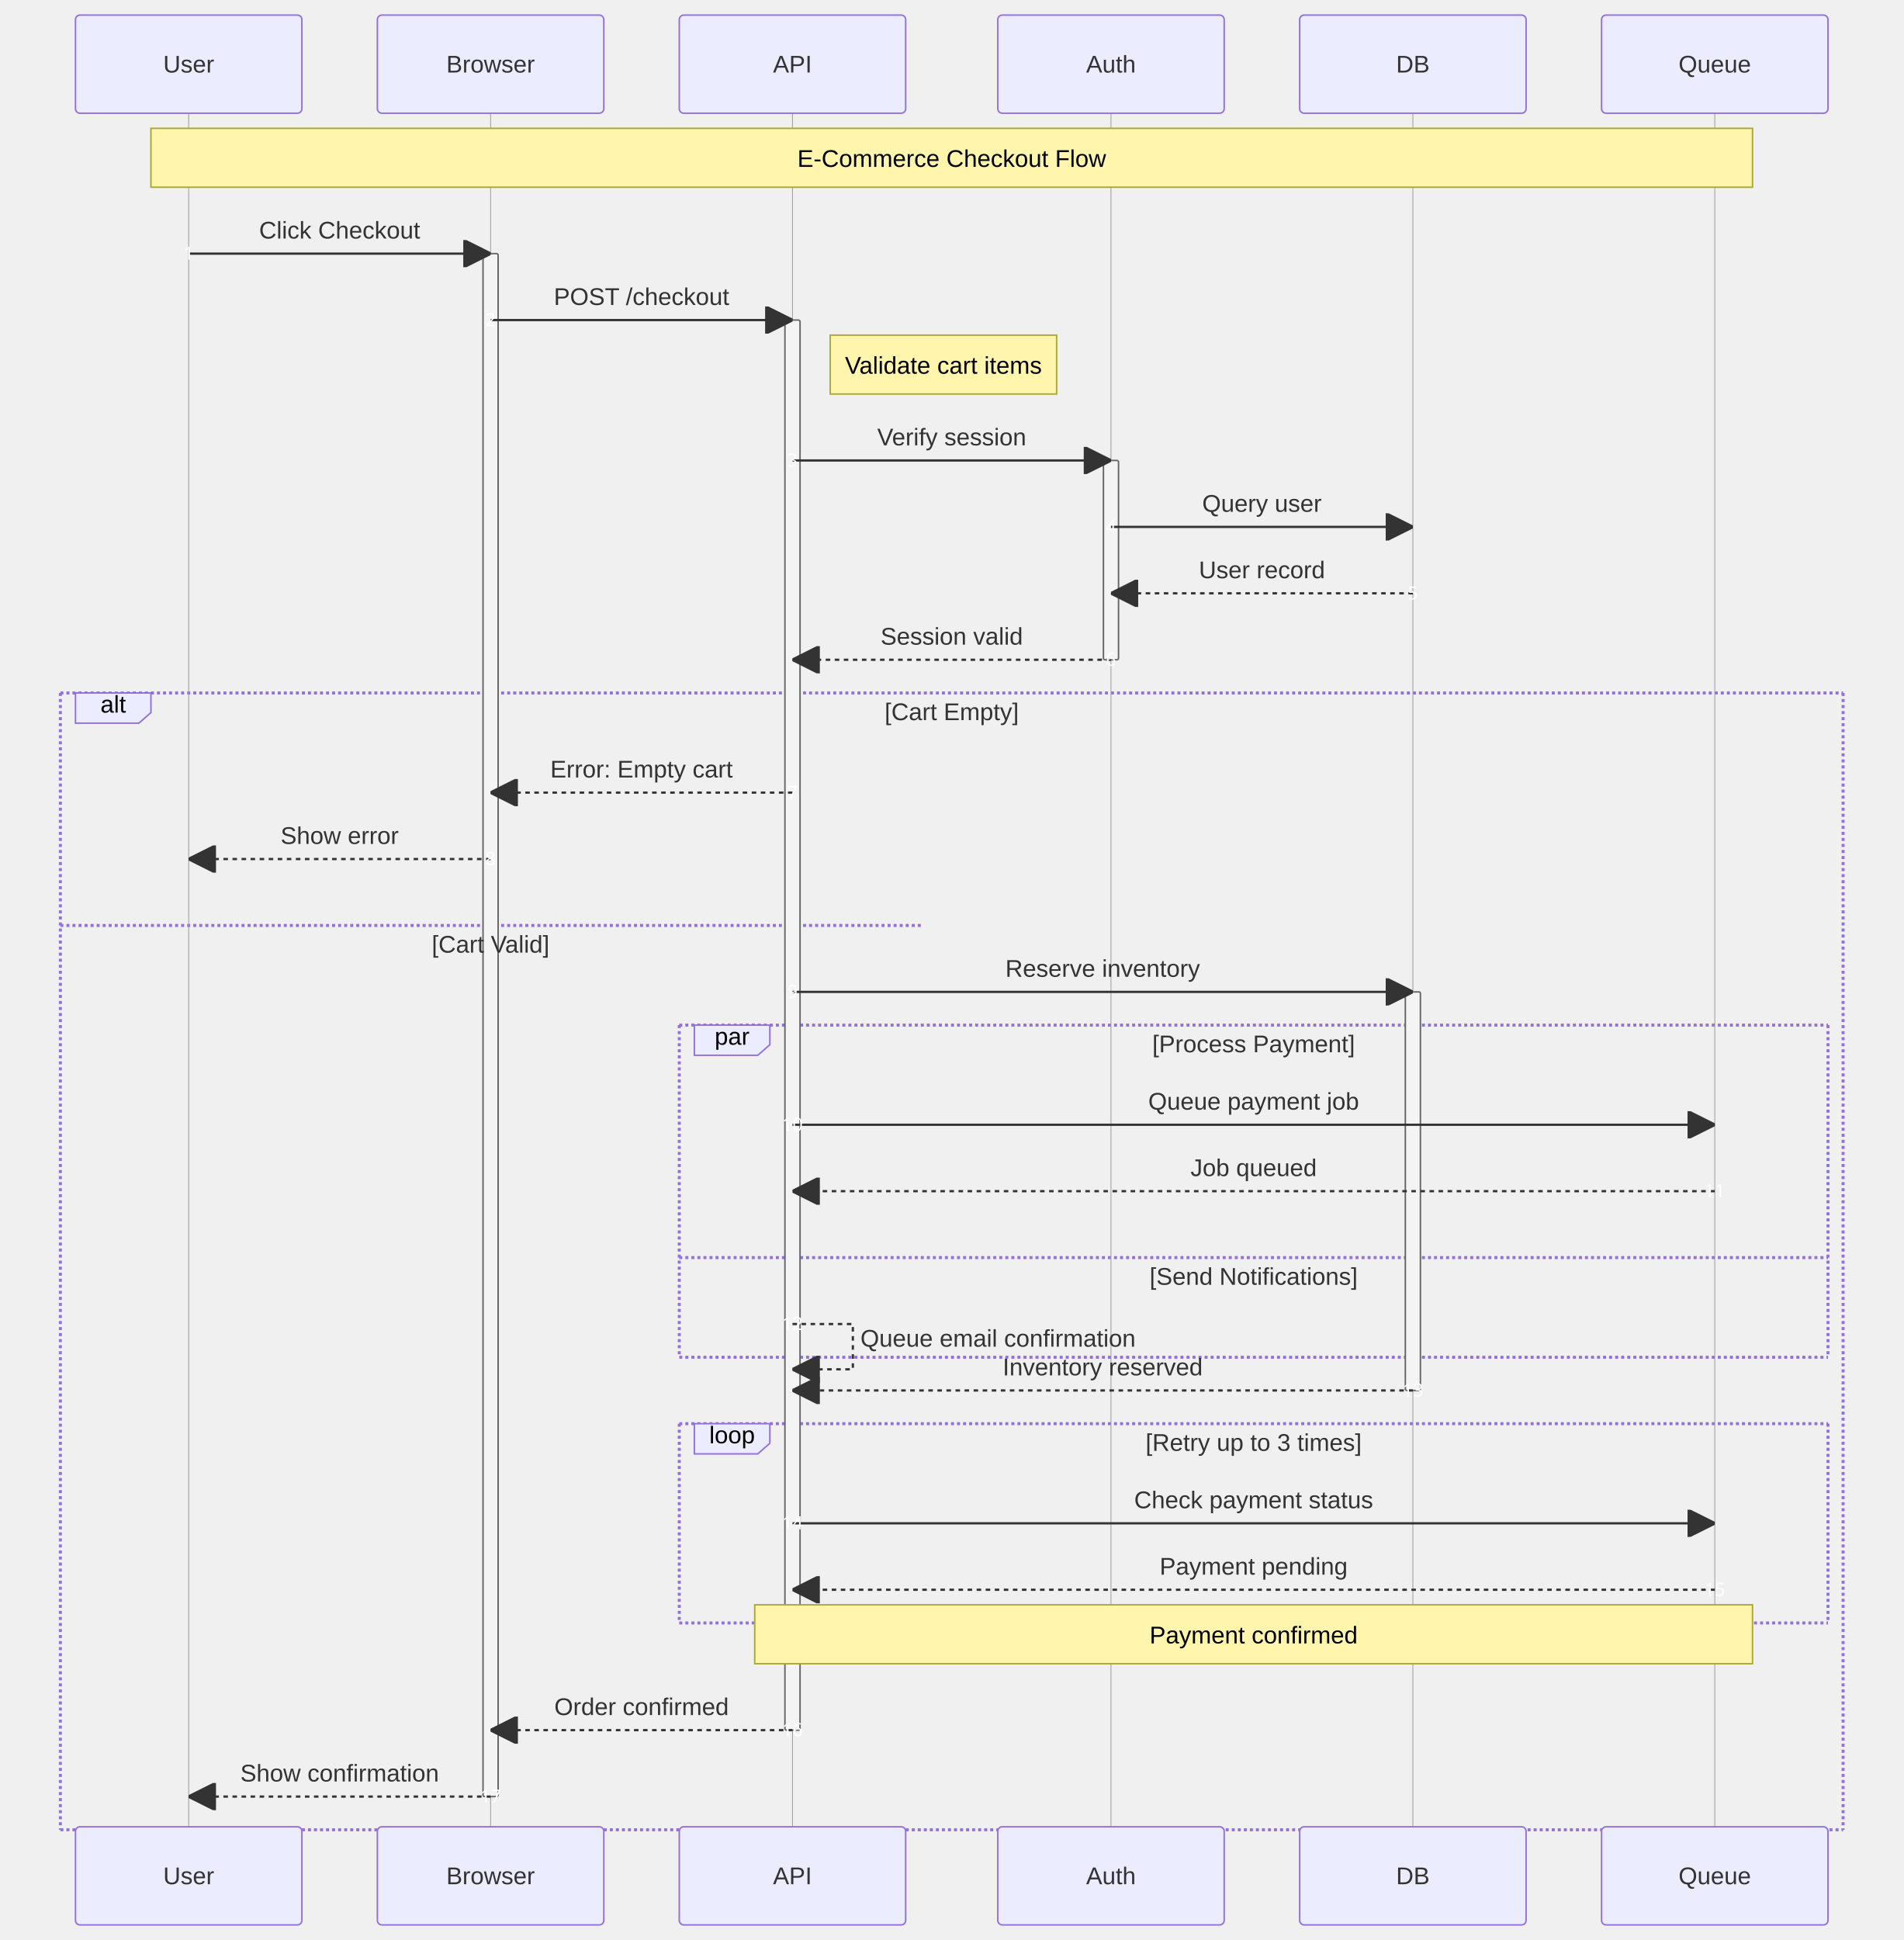
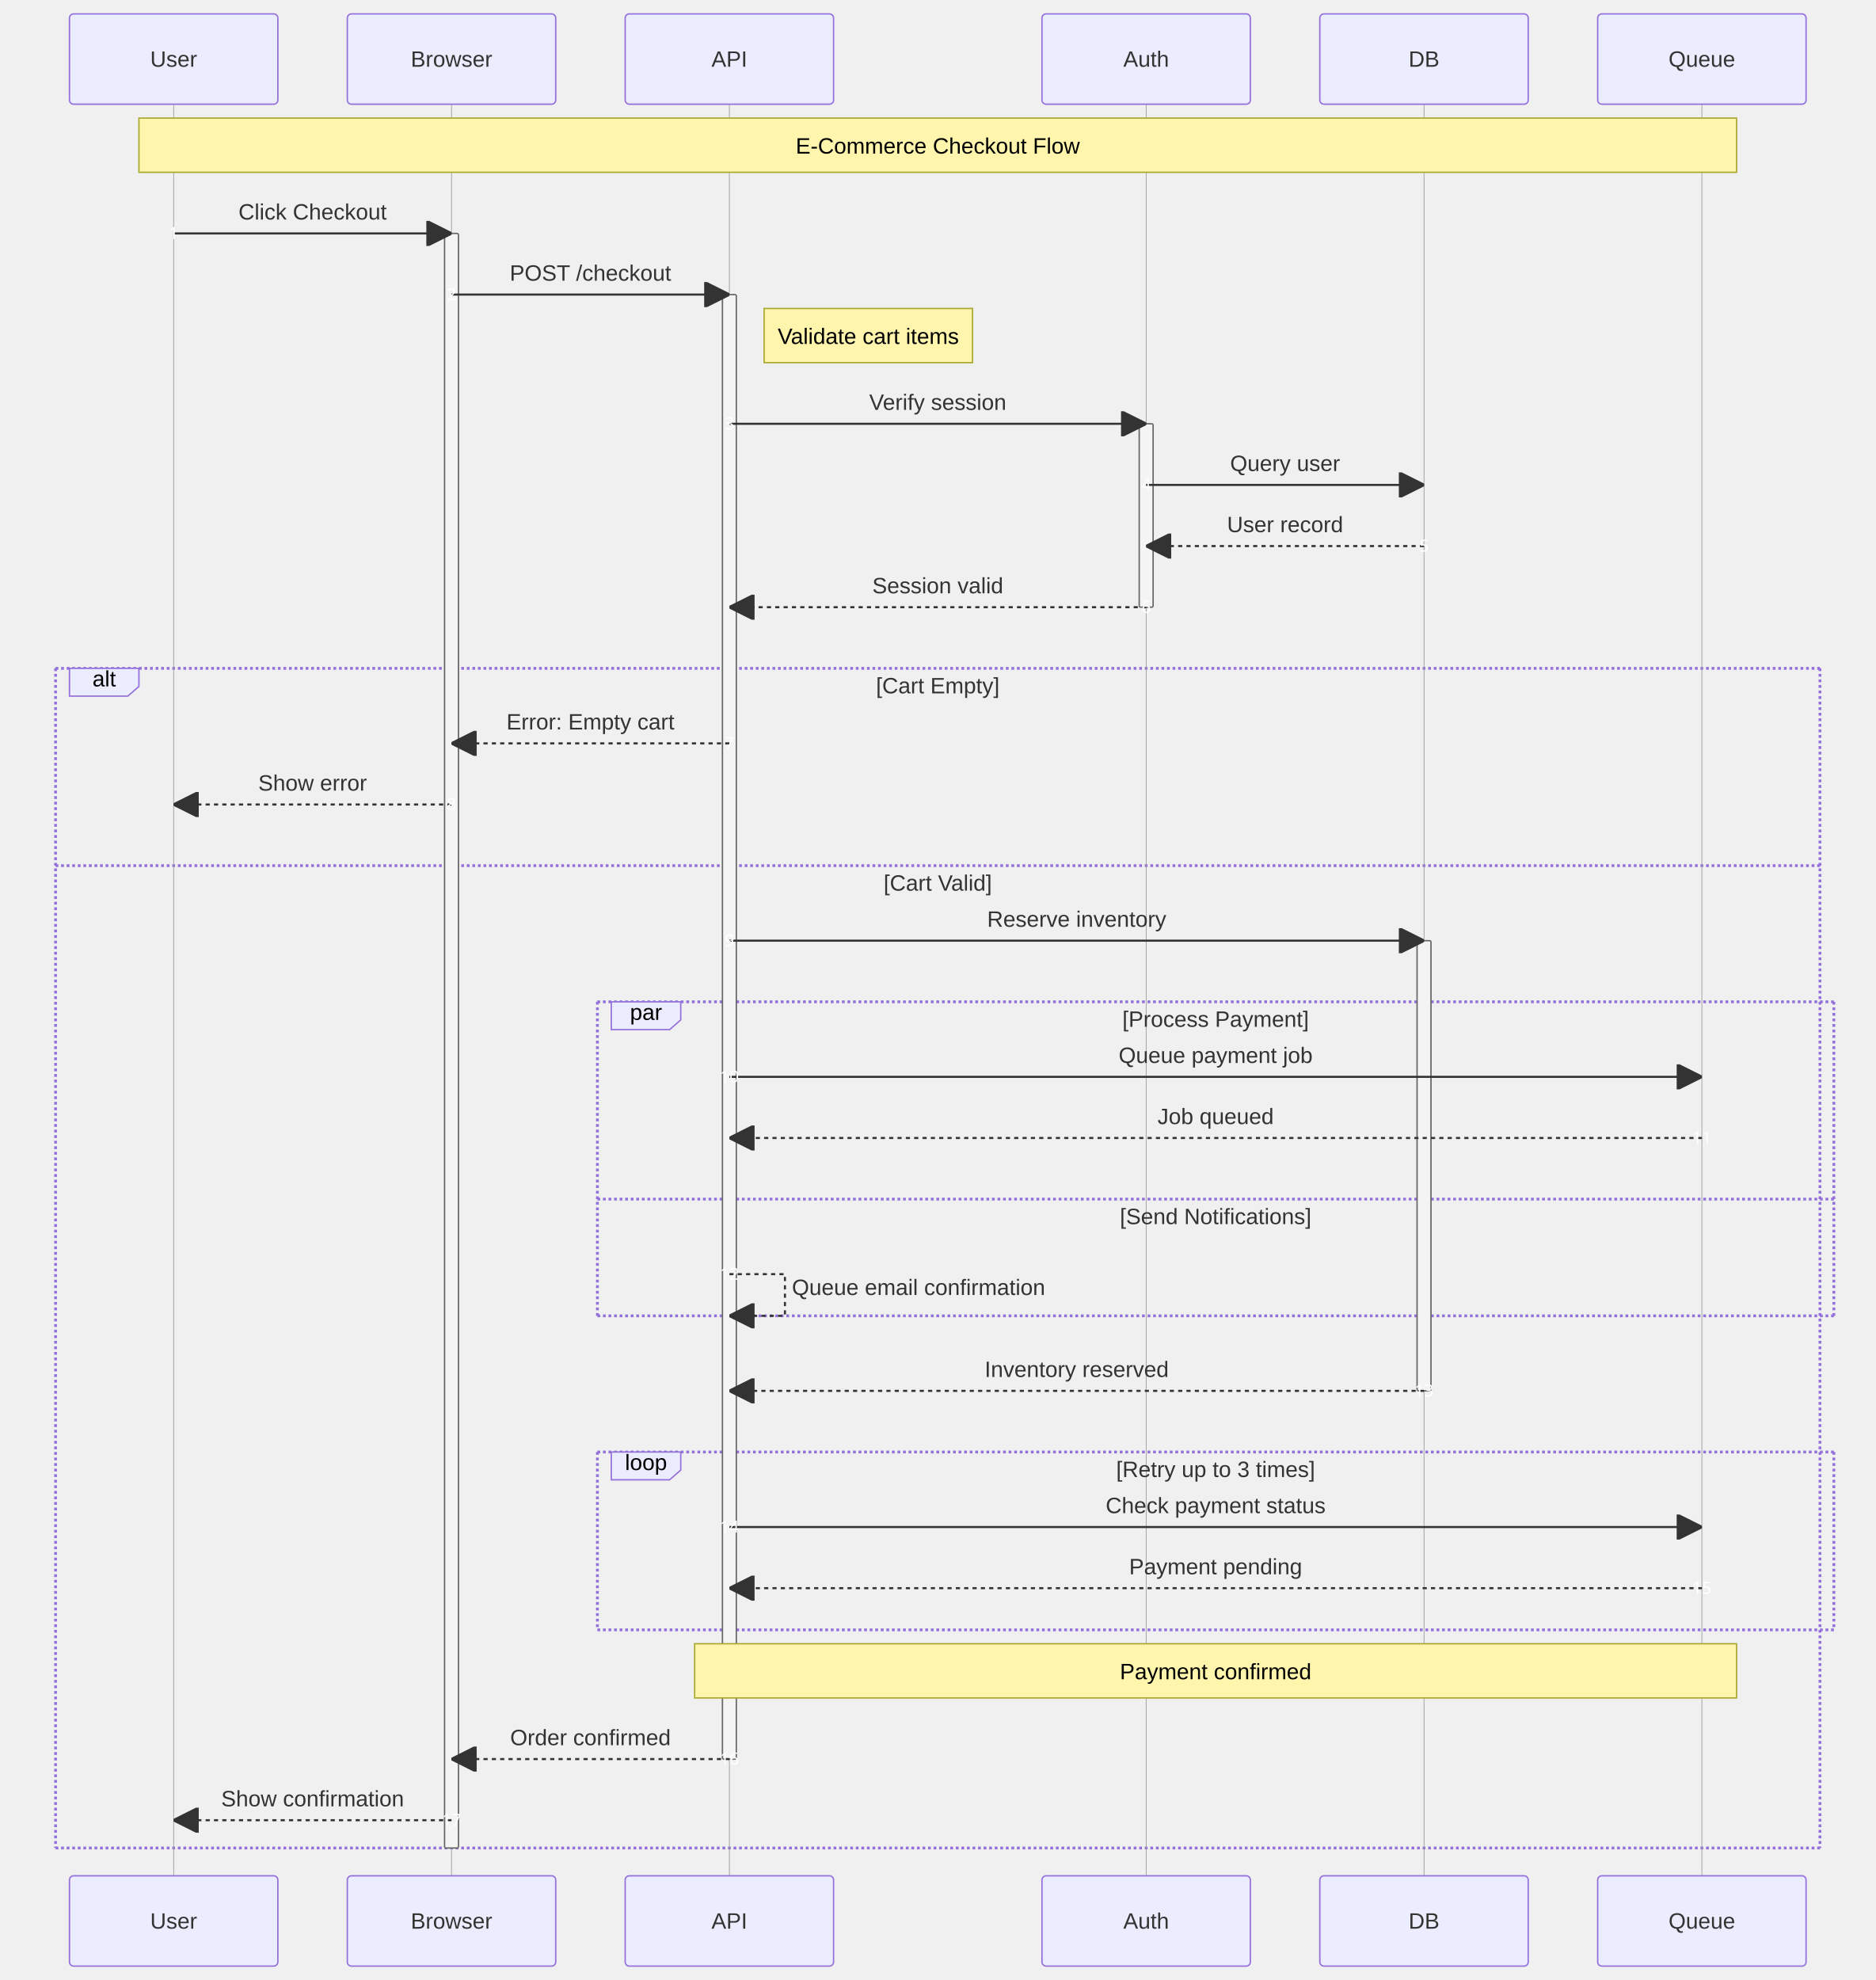
- <svg xmlns="http://www.w3.org/2000/svg" width="1261" height="1285" viewBox="-50 -10 1261 1285" class="mermaid">
+ <svg xmlns="http://www.w3.org/2000/svg" width="1350" height="1425" viewBox="-50 -10 1350 1425" class="mermaid">
  <style>

.mermaid {
  font-family: trebuchet ms, verdana, arial, sans-serif;
  font-size: 16px;
}

.node rect,
.node polygon,
.node circle,
.node ellipse,
.node path {
  fill: #ECECFF;
  stroke: #9370DB;
  stroke-width: 1px;
}

.node line {
  stroke: #9370DB;
  stroke-width: 1px;
}

.node .label {
  fill: #333333;
}

.node text {
  fill: #333333;
  font-family: trebuchet ms, verdana, arial, sans-serif;
  font-size: 16px;
}

.edge-path {
  fill: none;
  stroke: #333333;
  stroke-width: 1px;
}

.edge-label {
  fill: #333333;
  font-family: trebuchet ms, verdana, arial, sans-serif;
}

.edge-label-bg {
  fill: rgba(232, 232, 232, 0.8);
}

.subgraph {
  fill: #ffffde;
  stroke: #aaaa33;
  stroke-width: 1px;
}

.subgraph-title {
  fill: #333333;
  font-weight: bold;
}

.cluster rect {
  fill: #ffffde;
  stroke: #aaaa33;
  stroke-width: 1px;
  rx: 5px;
  ry: 5px;
}

.cluster-label {
  fill: #333333;
  font-family: trebuchet ms, verdana, arial, sans-serif;
  font-size: 16px;
  font-weight: bold;
}

marker path {
  fill: #333333;
  stroke: #333333;
}


.sequence-title {
  fill: #333333;
}

.actor {
  stroke: #9370DB;
  fill: #ECECFF;
}

.actor-box {
  stroke: #9370DB;
  fill: #ECECFF;
}

/* Actor text - no stroke (avoid outlined appearance) */
text.actor, text.actor &gt; tspan, text.actor-box, text.actor-label {
  fill: #333333;
  stroke: none;
}

.actor-line {
  stroke: #999999;
  stroke-width: 0.5px;
}

.messageLine0 {
  stroke-width: 1.5;
  stroke-dasharray: none;
  stroke: #333333;
}

.messageLine1 {
  stroke-width: 1.5;
  stroke-dasharray: 2, 2;
  stroke: #333333;
}

.message-line {
  stroke: #333333;
}

.messageText {
  fill: #333333;
  stroke: none;
}

.message-label {
  fill: #333333;
  stroke: none;
}

.note {
  stroke: #aaaa33;
  fill: #fff5ad;
}

.noteText, .noteText &gt; tspan {
  fill: black;
  stroke: none;
}

.note-text, .note-text &gt; tspan {
  fill: black;
  stroke: none;
}

.activation {
  fill: #f4f4f4;
  stroke: #666666;
}

.loopLine {
  stroke: #9370DB;
  fill: none;
  stroke-width: 2px;
  stroke-dasharray: 2, 2;
}

.loopText {
  fill: #333333;
}

.labelBox {
  stroke: #9370DB;
  fill: #ECECFF;
}

.sequence-marker-filled {
  fill: #333333;
  stroke: #333333;
}

.sequence-marker-open {
  fill: none;
  stroke: #333333;
}

.sequence-marker-cross {
  stroke: #333333;
}

.sequence-number {
  fill: #333333;
}

.sequenceNumber-circle {
  fill: #333333;
  stroke: #333333;
}

.sequenceNumber {
  fill: white;
}

  </style>
  <defs>
    <marker id="arrow-filled" viewBox="0 0 10 10" refX="10" refY="5" markerWidth="12" markerHeight="12" orient="auto">
      <path d="M 0 0 L 10 5 L 0 10 z" class="sequence-marker-filled" stroke-width="1" />
    </marker>
    <marker id="arrow-open" viewBox="0 0 10 10" refX="10" refY="5" markerWidth="12" markerHeight="12" orient="auto">
      <path d="M 0 0 L 10 5 L 0 10" class="sequence-marker-open" stroke-width="1" />
    </marker>
    <marker id="arrow-cross" viewBox="0 0 10 10" refX="5" refY="5" markerWidth="12" markerHeight="12" orient="auto">
      <line x1="0" y1="0" x2="10" y2="10" class="sequence-marker-cross" stroke-width="2" />
      <line x1="10" y1="0" x2="0" y2="10" class="sequence-marker-cross" stroke-width="2" />
    </marker>
    <marker id="sequencenumber" refX="15" refY="15" markerWidth="60" markerHeight="40" orient="auto">
      <circle cx="15" cy="15" r="6" class="sequence-number" />
    </marker>
  </defs>
  <g class="root">
    <g class="clusters">
-       <line x1="-10" y1="603" x2="560" y2="603" class="loopLine" stroke-dasharray="3,3" />
-       <line x1="400" y1="823" x2="1161" y2="823" class="loopLine" stroke-dasharray="3,3" />
      <g>
-         <line x1="400" y1="669" x2="1161" y2="669" class="loopLine" />
-         <line x1="1161" y1="669" x2="1161" y2="889" class="loopLine" />
-         <line x1="400" y1="889" x2="1161" y2="889" class="loopLine" />
-         <line x1="400" y1="669" x2="400" y2="889" class="loopLine" />
+         <line x1="380" y1="711" x2="1270" y2="711" class="loopLine" />
+         <line x1="1270" y1="711" x2="1270" y2="937" class="loopLine" />
+         <line x1="380" y1="937" x2="1270" y2="937" class="loopLine" />
+         <line x1="380" y1="711" x2="380" y2="937" class="loopLine" />
      </g>
-       <polygon points="410,669 460,669 460,682 452,689 410,689" class="labelBox" />
+       <polygon points="390,711 440,711 440,724 432,731 390,731" class="labelBox" />
+       <line x1="380" y1="853" x2="1270" y2="853" class="loopLine" stroke-dasharray="3,3" />
      <g>
-         <line x1="400" y1="933" x2="1161" y2="933" class="loopLine" />
-         <line x1="1161" y1="933" x2="1161" y2="1065" class="loopLine" />
-         <line x1="400" y1="1065" x2="1161" y2="1065" class="loopLine" />
-         <line x1="400" y1="933" x2="400" y2="1065" class="loopLine" />
+         <line x1="380" y1="1035" x2="1270" y2="1035" class="loopLine" />
+         <line x1="1270" y1="1035" x2="1270" y2="1163" class="loopLine" />
+         <line x1="380" y1="1163" x2="1270" y2="1163" class="loopLine" />
+         <line x1="380" y1="1035" x2="380" y2="1163" class="loopLine" />
      </g>
-       <polygon points="410,933 460,933 460,946 452,953 410,953" class="labelBox" />
+       <polygon points="390,1035 440,1035 440,1048 432,1055 390,1055" class="labelBox" />
      <g>
-         <line x1="-10" y1="449" x2="1171" y2="449" class="loopLine" />
-         <line x1="1171" y1="449" x2="1171" y2="1202" class="loopLine" />
-         <line x1="-10" y1="1202" x2="1171" y2="1202" class="loopLine" />
-         <line x1="-10" y1="449" x2="-10" y2="1202" class="loopLine" />
+         <line x1="-10" y1="471" x2="1260" y2="471" class="loopLine" />
+         <line x1="1260" y1="471" x2="1260" y2="1320" class="loopLine" />
+         <line x1="-10" y1="1320" x2="1260" y2="1320" class="loopLine" />
+         <line x1="-10" y1="471" x2="-10" y2="1320" class="loopLine" />
      </g>
-       <polygon points="0,449 50,449 50,462 42,469 0,469" class="labelBox" />
-       <line x1="75" y1="65" x2="75" y2="1200" class="actor-line" stroke-width="0.5px" />
-       <line x1="275" y1="65" x2="275" y2="1200" class="actor-line" stroke-width="0.5px" />
-       <line x1="475" y1="65" x2="475" y2="1200" class="actor-line" stroke-width="0.5px" />
-       <line x1="686" y1="65" x2="686" y2="1200" class="actor-line" stroke-width="0.5px" />
-       <line x1="886" y1="65" x2="886" y2="1200" class="actor-line" stroke-width="0.5px" />
-       <line x1="1086" y1="65" x2="1086" y2="1200" class="actor-line" stroke-width="0.5px" />
-       <rect x="681" y="295" width="10" height="132" rx="1" ry="1" class="activation" />
-       <rect x="881" y="647" width="10" height="264" rx="1" ry="1" class="activation" />
-       <rect x="470" y="202" width="10" height="934" rx="1" ry="1" class="activation" />
-       <rect x="270" y="158" width="10" height="1022" rx="1" ry="1" class="activation" />
+       <polygon points="0,471 50,471 50,484 42,491 0,491" class="labelBox" />
+       <line x1="-10" y1="613" x2="1260" y2="613" class="loopLine" stroke-dasharray="3,3" />
+       <line x1="75" y1="65" x2="75" y2="1340" class="actor-line" stroke-width="0.5px" />
+       <line x1="275" y1="65" x2="275" y2="1340" class="actor-line" stroke-width="0.5px" />
+       <line x1="475" y1="65" x2="475" y2="1340" class="actor-line" stroke-width="0.5px" />
+       <line x1="775" y1="65" x2="775" y2="1340" class="actor-line" stroke-width="0.5px" />
+       <line x1="975" y1="65" x2="975" y2="1340" class="actor-line" stroke-width="0.5px" />
+       <line x1="1175" y1="65" x2="1175" y2="1340" class="actor-line" stroke-width="0.5px" />
+       <rect x="770" y="295" width="10" height="132" rx="1" ry="1" class="activation" />
+       <rect x="970" y="667" width="10" height="324" rx="1" ry="1" class="activation" />
+       <rect x="470" y="202" width="10" height="1054" rx="1" ry="1" class="activation" />
+       <rect x="270" y="158" width="10" height="1162" rx="1" ry="1" class="activation" />
    </g>
    <g class="edgePaths">
-       <line x1="75" y1="158" x2="275" y2="158" class="messageLine0" marker-end="url(#arrow-filled)" style="fill: none;" stroke-width="2" stroke="none" />
-       <line x1="75" y1="158" x2="75" y2="158" marker-start="url(#sequencenumber)" stroke-width="0" />
-       <line x1="275" y1="202" x2="475" y2="202" class="messageLine0" marker-end="url(#arrow-filled)" stroke-width="2" stroke="none" style="fill: none;" />
-       <line x1="275" y1="202" x2="275" y2="202" marker-start="url(#sequencenumber)" stroke-width="0" />
-       <line x1="475" y1="295" x2="686" y2="295" class="messageLine0" stroke-width="2" stroke="none" style="fill: none;" marker-end="url(#arrow-filled)" />
-       <line x1="475" y1="295" x2="475" y2="295" stroke-width="0" marker-start="url(#sequencenumber)" />
-       <line x1="686" y1="339" x2="886" y2="339" class="messageLine0" style="fill: none;" marker-end="url(#arrow-filled)" stroke-width="2" stroke="none" />
-       <line x1="686" y1="339" x2="686" y2="339" stroke-width="0" marker-start="url(#sequencenumber)" />
-       <line x1="886" y1="383" x2="686" y2="383" class="messageLine1" stroke="none" style="stroke-dasharray: 3, 3; fill: none;" marker-end="url(#arrow-filled)" stroke-width="2" />
-       <line x1="886" y1="383" x2="886" y2="383" stroke-width="0" marker-start="url(#sequencenumber)" />
-       <line x1="686" y1="427" x2="475" y2="427" class="messageLine1" stroke-width="2" style="stroke-dasharray: 3, 3; fill: none;" marker-end="url(#arrow-filled)" stroke="none" />
-       <line x1="686" y1="427" x2="686" y2="427" marker-start="url(#sequencenumber)" stroke-width="0" />
-       <line x1="475" y1="515" x2="275" y2="515" class="messageLine1" marker-end="url(#arrow-filled)" stroke="none" style="stroke-dasharray: 3, 3; fill: none;" stroke-width="2" />
-       <line x1="475" y1="515" x2="475" y2="515" stroke-width="0" marker-start="url(#sequencenumber)" />
-       <line x1="275" y1="559" x2="75" y2="559" class="messageLine1" marker-end="url(#arrow-filled)" stroke="none" style="stroke-dasharray: 3, 3; fill: none;" stroke-width="2" />
-       <line x1="275" y1="559" x2="275" y2="559" stroke-width="0" marker-start="url(#sequencenumber)" />
-       <line x1="475" y1="647" x2="886" y2="647" class="messageLine0" marker-end="url(#arrow-filled)" stroke-width="2" stroke="none" style="fill: none;" />
-       <line x1="475" y1="647" x2="475" y2="647" stroke-width="0" marker-start="url(#sequencenumber)" />
-       <line x1="475" y1="735" x2="1086" y2="735" class="messageLine0" marker-end="url(#arrow-filled)" stroke="none" stroke-width="2" style="fill: none;" />
-       <line x1="475" y1="735" x2="475" y2="735" stroke-width="0" marker-start="url(#sequencenumber)" />
-       <line x1="1086" y1="779" x2="475" y2="779" class="messageLine1" marker-end="url(#arrow-filled)" stroke-width="2" stroke="none" style="stroke-dasharray: 3, 3; fill: none;" />
-       <line x1="1086" y1="779" x2="1086" y2="779" stroke-width="0" marker-start="url(#sequencenumber)" />
-       <path d="M 475 867 L 515 867 L 515 897 L 475 897" class="message-line" fill="none" marker-end="url(#arrow-filled)" stroke-dasharray="3,3" stroke-width="1.5" />
-       <line x1="475" y1="867" x2="475" y2="867" marker-start="url(#sequencenumber)" stroke-width="0" />
-       <line x1="886" y1="911" x2="475" y2="911" class="messageLine1" stroke-width="2" style="stroke-dasharray: 3, 3; fill: none;" marker-end="url(#arrow-filled)" stroke="none" />
-       <line x1="886" y1="911" x2="886" y2="911" marker-start="url(#sequencenumber)" stroke-width="0" />
-       <line x1="475" y1="999" x2="1086" y2="999" class="messageLine0" stroke="none" style="fill: none;" marker-end="url(#arrow-filled)" stroke-width="2" />
-       <line x1="475" y1="999" x2="475" y2="999" stroke-width="0" marker-start="url(#sequencenumber)" />
-       <line x1="1086" y1="1043" x2="475" y2="1043" class="messageLine1" stroke-width="2" marker-end="url(#arrow-filled)" style="stroke-dasharray: 3, 3; fill: none;" stroke="none" />
-       <line x1="1086" y1="1043" x2="1086" y2="1043" stroke-width="0" marker-start="url(#sequencenumber)" />
-       <line x1="475" y1="1136" x2="275" y2="1136" class="messageLine1" stroke="none" stroke-width="2" style="stroke-dasharray: 3, 3; fill: none;" marker-end="url(#arrow-filled)" />
-       <line x1="475" y1="1136" x2="475" y2="1136" stroke-width="0" marker-start="url(#sequencenumber)" />
-       <line x1="275" y1="1180" x2="75" y2="1180" class="messageLine1" stroke="none" marker-end="url(#arrow-filled)" stroke-width="2" style="stroke-dasharray: 3, 3; fill: none;" />
-       <line x1="275" y1="1180" x2="275" y2="1180" marker-start="url(#sequencenumber)" stroke-width="0" />
+       <line x1="75" y1="158" x2="275" y2="158" class="messageLine0" style="fill: none;" stroke="none" marker-end="url(#arrow-filled)" stroke-width="2" />
+       <line x1="75" y1="158" x2="75" y2="158" stroke-width="0" marker-start="url(#sequencenumber)" />
+       <line x1="275" y1="202" x2="475" y2="202" class="messageLine0" stroke-width="2" style="fill: none;" stroke="none" marker-end="url(#arrow-filled)" />
+       <line x1="275" y1="202" x2="275" y2="202" stroke-width="0" marker-start="url(#sequencenumber)" />
+       <line x1="475" y1="295" x2="775" y2="295" class="messageLine0" stroke-width="2" stroke="none" style="fill: none;" marker-end="url(#arrow-filled)" />
+       <line x1="475" y1="295" x2="475" y2="295" marker-start="url(#sequencenumber)" stroke-width="0" />
+       <line x1="775" y1="339" x2="975" y2="339" class="messageLine0" style="fill: none;" stroke-width="2" marker-end="url(#arrow-filled)" stroke="none" />
+       <line x1="775" y1="339" x2="775" y2="339" stroke-width="0" marker-start="url(#sequencenumber)" />
+       <line x1="975" y1="383" x2="775" y2="383" class="messageLine1" stroke="none" marker-end="url(#arrow-filled)" style="stroke-dasharray: 3, 3; fill: none;" stroke-width="2" />
+       <line x1="975" y1="383" x2="975" y2="383" marker-start="url(#sequencenumber)" stroke-width="0" />
+       <line x1="775" y1="427" x2="475" y2="427" class="messageLine1" stroke-width="2" stroke="none" marker-end="url(#arrow-filled)" style="stroke-dasharray: 3, 3; fill: none;" />
+       <line x1="775" y1="427" x2="775" y2="427" stroke-width="0" marker-start="url(#sequencenumber)" />
+       <line x1="475" y1="525" x2="275" y2="525" class="messageLine1" marker-end="url(#arrow-filled)" stroke-width="2" stroke="none" style="stroke-dasharray: 3, 3; fill: none;" />
+       <line x1="475" y1="525" x2="475" y2="525" marker-start="url(#sequencenumber)" stroke-width="0" />
+       <line x1="275" y1="569" x2="75" y2="569" class="messageLine1" stroke-width="2" marker-end="url(#arrow-filled)" stroke="none" style="stroke-dasharray: 3, 3; fill: none;" />
+       <line x1="275" y1="569" x2="275" y2="569" stroke-width="0" marker-start="url(#sequencenumber)" />
+       <line x1="475" y1="667" x2="975" y2="667" class="messageLine0" marker-end="url(#arrow-filled)" stroke="none" style="fill: none;" stroke-width="2" />
+       <line x1="475" y1="667" x2="475" y2="667" stroke-width="0" marker-start="url(#sequencenumber)" />
+       <line x1="475" y1="765" x2="1175" y2="765" class="messageLine0" stroke-width="2" style="fill: none;" marker-end="url(#arrow-filled)" stroke="none" />
+       <line x1="475" y1="765" x2="475" y2="765" stroke-width="0" marker-start="url(#sequencenumber)" />
+       <line x1="1175" y1="809" x2="475" y2="809" class="messageLine1" marker-end="url(#arrow-filled)" stroke-width="2" stroke="none" style="stroke-dasharray: 3, 3; fill: none;" />
+       <line x1="1175" y1="809" x2="1175" y2="809" marker-start="url(#sequencenumber)" stroke-width="0" />
+       <path d="M 475 907 L 515 907 L 515 937 L 475 937" class="message-line" stroke-dasharray="3,3" marker-end="url(#arrow-filled)" fill="none" stroke-width="1.5" />
+       <line x1="475" y1="907" x2="475" y2="907" stroke-width="0" marker-start="url(#sequencenumber)" />
+       <line x1="975" y1="991" x2="475" y2="991" class="messageLine1" style="stroke-dasharray: 3, 3; fill: none;" stroke-width="2" stroke="none" marker-end="url(#arrow-filled)" />
+       <line x1="975" y1="991" x2="975" y2="991" marker-start="url(#sequencenumber)" stroke-width="0" />
+       <line x1="475" y1="1089" x2="1175" y2="1089" class="messageLine0" style="fill: none;" stroke-width="2" marker-end="url(#arrow-filled)" stroke="none" />
+       <line x1="475" y1="1089" x2="475" y2="1089" stroke-width="0" marker-start="url(#sequencenumber)" />
+       <line x1="1175" y1="1133" x2="475" y2="1133" class="messageLine1" marker-end="url(#arrow-filled)" stroke-width="2" stroke="none" style="stroke-dasharray: 3, 3; fill: none;" />
+       <line x1="1175" y1="1133" x2="1175" y2="1133" marker-start="url(#sequencenumber)" stroke-width="0" />
+       <line x1="475" y1="1256" x2="275" y2="1256" class="messageLine1" stroke-width="2" style="stroke-dasharray: 3, 3; fill: none;" stroke="none" marker-end="url(#arrow-filled)" />
+       <line x1="475" y1="1256" x2="475" y2="1256" marker-start="url(#sequencenumber)" stroke-width="0" />
+       <line x1="275" y1="1300" x2="75" y2="1300" class="messageLine1" stroke-width="2" marker-end="url(#arrow-filled)" stroke="none" style="stroke-dasharray: 3, 3; fill: none;" />
+       <line x1="275" y1="1300" x2="275" y2="1300" stroke-width="0" marker-start="url(#sequencenumber)" />
    </g>
    <g class="edgeLabels">
+       <text x="415" y="724" class="labelText" font-size="16" text-anchor="middle">par</text>
+       <text x="825" y="729" class="loopText" font-size="16" text-anchor="middle">[Process Payment]</text>
+       <text x="825" y="871" class="loopText" text-anchor="middle" font-size="16">[Send Notifications]</text>
+       <text x="415" y="1048" class="labelText" text-anchor="middle" font-size="16">loop</text>
+       <text x="825" y="1053" class="loopText" font-size="16" text-anchor="middle">[Retry up to 3 times]</text>
+       <text x="25" y="484" class="labelText" font-size="16" text-anchor="middle">alt</text>
+       <text x="625" y="489" class="loopText" text-anchor="middle" font-size="16">[Cart Empty]</text>
+       <text x="625" y="631" class="loopText" text-anchor="middle" font-size="16">[Cart Valid]</text>
      <text x="75" y="162" class="sequenceNumber" text-anchor="middle" font-size="12" font-family="sans-serif">1</text>
      <text x="175" y="148" class="message-label" font-size="16" text-anchor="middle">Click Checkout</text>
-       <text x="275" y="206" class="sequenceNumber" text-anchor="middle" font-family="sans-serif" font-size="12">2</text>
+       <text x="275" y="206" class="sequenceNumber" font-size="12" text-anchor="middle" font-family="sans-serif">2</text>
      <text x="375" y="192" class="message-label" text-anchor="middle" font-size="16">POST /checkout</text>
-       <text x="475" y="299" class="sequenceNumber" font-size="12" font-family="sans-serif" text-anchor="middle">3</text>
-       <text x="580.5" y="285" class="message-label" text-anchor="middle" font-size="16">Verify session</text>
-       <text x="686" y="343" class="sequenceNumber" font-size="12" font-family="sans-serif" text-anchor="middle">4</text>
-       <text x="786" y="329" class="message-label" text-anchor="middle" font-size="16">Query user</text>
-       <text x="886" y="387" class="sequenceNumber" text-anchor="middle" font-size="12" font-family="sans-serif">5</text>
-       <text x="786" y="373" class="message-label" text-anchor="middle" font-size="16">User record</text>
-       <text x="686" y="431" class="sequenceNumber" font-size="12" font-family="sans-serif" text-anchor="middle">6</text>
-       <text x="580.5" y="417" class="message-label" text-anchor="middle" font-size="16">Session valid</text>
-       <text x="475" y="519" class="sequenceNumber" font-family="sans-serif" text-anchor="middle" font-size="12">7</text>
-       <text x="375" y="505" class="message-label" text-anchor="middle" font-size="16">Error: Empty cart</text>
-       <text x="275" y="563" class="sequenceNumber" font-family="sans-serif" font-size="12" text-anchor="middle">8</text>
-       <text x="175" y="549" class="message-label" text-anchor="middle" font-size="16">Show error</text>
-       <text x="275" y="621" class="loopText" text-anchor="middle" font-size="16">[Cart Valid]</text>
-       <text x="475" y="651" class="sequenceNumber" font-size="12" font-family="sans-serif" text-anchor="middle">9</text>
-       <text x="680.5" y="637" class="message-label" text-anchor="middle" font-size="16">Reserve inventory</text>
-       <text x="475" y="739" class="sequenceNumber" font-size="12" text-anchor="middle" font-family="sans-serif">10</text>
-       <text x="780.5" y="725" class="message-label" text-anchor="middle" font-size="16">Queue payment job</text>
-       <text x="1086" y="783" class="sequenceNumber" font-size="12" font-family="sans-serif" text-anchor="middle">11</text>
-       <text x="780.5" y="769" class="message-label" font-size="16" text-anchor="middle">Job queued</text>
-       <text x="780.5" y="841" class="loopText" text-anchor="middle" font-size="16">[Send Notifications]</text>
-       <text x="475" y="871" class="sequenceNumber" font-size="12" text-anchor="middle" font-family="sans-serif">12</text>
-       <text x="520" y="882" class="message-label" text-anchor="start" font-size="16">Queue email confirmation</text>
-       <text x="435" y="682" class="labelText" text-anchor="middle" font-size="16">par</text>
-       <text x="780.5" y="687" class="loopText" text-anchor="middle" font-size="16">[Process Payment]</text>
-       <text x="886" y="915" class="sequenceNumber" font-family="sans-serif" text-anchor="middle" font-size="12">13</text>
-       <text x="680.5" y="901" class="message-label" text-anchor="middle" font-size="16">Inventory reserved</text>
-       <text x="475" y="1003" class="sequenceNumber" font-size="12" text-anchor="middle" font-family="sans-serif">14</text>
-       <text x="780.5" y="989" class="message-label" text-anchor="middle" font-size="16">Check payment status</text>
-       <text x="1086" y="1047" class="sequenceNumber" text-anchor="middle" font-family="sans-serif" font-size="12">15</text>
-       <text x="780.5" y="1033" class="message-label" text-anchor="middle" font-size="16">Payment pending</text>
-       <text x="435" y="946" class="labelText" font-size="16" text-anchor="middle">loop</text>
-       <text x="780.5" y="951" class="loopText" font-size="16" text-anchor="middle">[Retry up to 3 times]</text>
-       <text x="475" y="1140" class="sequenceNumber" text-anchor="middle" font-size="12" font-family="sans-serif">16</text>
-       <text x="375" y="1126" class="message-label" font-size="16" text-anchor="middle">Order confirmed</text>
-       <text x="275" y="1184" class="sequenceNumber" text-anchor="middle" font-family="sans-serif" font-size="12">17</text>
-       <text x="175" y="1170" class="message-label" text-anchor="middle" font-size="16">Show confirmation</text>
-       <text x="25" y="462" class="labelText" font-size="16" text-anchor="middle">alt</text>
-       <text x="580.5" y="467" class="loopText" text-anchor="middle" font-size="16">[Cart Empty]</text>
+       <text x="475" y="299" class="sequenceNumber" font-family="sans-serif" font-size="12" text-anchor="middle">3</text>
+       <text x="625" y="285" class="message-label" font-size="16" text-anchor="middle">Verify session</text>
+       <text x="775" y="343" class="sequenceNumber" text-anchor="middle" font-size="12" font-family="sans-serif">4</text>
+       <text x="875" y="329" class="message-label" text-anchor="middle" font-size="16">Query user</text>
+       <text x="975" y="387" class="sequenceNumber" text-anchor="middle" font-size="12" font-family="sans-serif">5</text>
+       <text x="875" y="373" class="message-label" text-anchor="middle" font-size="16">User record</text>
+       <text x="775" y="431" class="sequenceNumber" text-anchor="middle" font-size="12" font-family="sans-serif">6</text>
+       <text x="625" y="417" class="message-label" font-size="16" text-anchor="middle">Session valid</text>
+       <text x="475" y="529" class="sequenceNumber" text-anchor="middle" font-size="12" font-family="sans-serif">7</text>
+       <text x="375" y="515" class="message-label" text-anchor="middle" font-size="16">Error: Empty cart</text>
+       <text x="275" y="573" class="sequenceNumber" font-size="12" text-anchor="middle" font-family="sans-serif">8</text>
+       <text x="175" y="559" class="message-label" text-anchor="middle" font-size="16">Show error</text>
+       <text x="475" y="671" class="sequenceNumber" font-family="sans-serif" text-anchor="middle" font-size="12">9</text>
+       <text x="725" y="657" class="message-label" text-anchor="middle" font-size="16">Reserve inventory</text>
+       <text x="475" y="769" class="sequenceNumber" font-family="sans-serif" font-size="12" text-anchor="middle">10</text>
+       <text x="825" y="755" class="message-label" font-size="16" text-anchor="middle">Queue payment job</text>
+       <text x="1175" y="813" class="sequenceNumber" text-anchor="middle" font-size="12" font-family="sans-serif">11</text>
+       <text x="825" y="799" class="message-label" text-anchor="middle" font-size="16">Job queued</text>
+       <text x="475" y="911" class="sequenceNumber" font-size="12" text-anchor="middle" font-family="sans-serif">12</text>
+       <text x="520" y="922" class="message-label" font-size="16" text-anchor="start">Queue email confirmation</text>
+       <text x="975" y="995" class="sequenceNumber" text-anchor="middle" font-family="sans-serif" font-size="12">13</text>
+       <text x="725" y="981" class="message-label" text-anchor="middle" font-size="16">Inventory reserved</text>
+       <text x="475" y="1093" class="sequenceNumber" font-size="12" text-anchor="middle" font-family="sans-serif">14</text>
+       <text x="825" y="1079" class="message-label" text-anchor="middle" font-size="16">Check payment status</text>
+       <text x="1175" y="1137" class="sequenceNumber" font-size="12" text-anchor="middle" font-family="sans-serif">15</text>
+       <text x="825" y="1123" class="message-label" font-size="16" text-anchor="middle">Payment pending</text>
+       <text x="475" y="1260" class="sequenceNumber" text-anchor="middle" font-size="12" font-family="sans-serif">16</text>
+       <text x="375" y="1246" class="message-label" text-anchor="middle" font-size="16">Order confirmed</text>
+       <text x="275" y="1304" class="sequenceNumber" font-family="sans-serif" text-anchor="middle" font-size="12">17</text>
+       <text x="175" y="1290" class="message-label" text-anchor="middle" font-size="16">Show confirmation</text>
    </g>
    <g class="nodes">

    </g>
    <g class="actor">
-       <rect x="0" y="0" width="150" height="65" rx="3" ry="3" class="actor actor-box" stroke-width="1" fill="#eaeaea" stroke="#666" />
-       <text x="75" y="32.5" class="actor actor-box" dominant-baseline="central" font-size="16" text-anchor="middle">User</text>
+       <rect x="0" y="0" width="150" height="65" rx="3" ry="3" class="actor actor-box" fill="#eaeaea" stroke="#666" stroke-width="1" />
+       <text x="75" y="32.5" class="actor actor-box" text-anchor="middle" font-size="16" dominant-baseline="central">User</text>
    </g>
    <g class="actor">
      <rect x="200" y="0" width="150" height="65" rx="3" ry="3" class="actor actor-box" stroke-width="1" fill="#eaeaea" stroke="#666" />
-       <text x="275" y="32.5" class="actor actor-box" font-size="16" text-anchor="middle" dominant-baseline="central">Browser</text>
-     </g>
-     <g class="actor">
-       <rect x="400" y="0" width="150" height="65" rx="3" ry="3" class="actor actor-box" fill="#eaeaea" stroke="#666" stroke-width="1" />
-       <text x="475" y="32.5" class="actor actor-box" dominant-baseline="central" font-size="16" text-anchor="middle">API</text>
-     </g>
-     <g class="actor">
-       <rect x="611" y="0" width="150" height="65" rx="3" ry="3" class="actor actor-box" stroke-width="1" fill="#eaeaea" stroke="#666" />
-       <text x="686" y="32.5" class="actor actor-box" font-size="16" text-anchor="middle" dominant-baseline="central">Auth</text>
-     </g>
-     <g class="actor">
-       <rect x="811" y="0" width="150" height="65" rx="3" ry="3" class="actor actor-box" stroke="#666" stroke-width="1" fill="#eaeaea" />
-       <text x="886" y="32.5" class="actor actor-box" font-size="16" text-anchor="middle" dominant-baseline="central">DB</text>
-     </g>
-     <g class="actor">
-       <rect x="1011" y="0" width="150" height="65" rx="3" ry="3" class="actor actor-box" stroke-width="1" stroke="#666" fill="#eaeaea" />
-       <text x="1086" y="32.5" class="actor actor-box" text-anchor="middle" dominant-baseline="central" font-size="16">Queue</text>
+       <text x="275" y="32.5" class="actor actor-box" dominant-baseline="central" text-anchor="middle" font-size="16">Browser</text>
+     </g>
+     <g class="actor">
+       <rect x="400" y="0" width="150" height="65" rx="3" ry="3" class="actor actor-box" stroke="#666" fill="#eaeaea" stroke-width="1" />
+       <text x="475" y="32.5" class="actor actor-box" font-size="16" text-anchor="middle" dominant-baseline="central">API</text>
+     </g>
+     <g class="actor">
+       <rect x="700" y="0" width="150" height="65" rx="3" ry="3" class="actor actor-box" stroke="#666" fill="#eaeaea" stroke-width="1" />
+       <text x="775" y="32.5" class="actor actor-box" text-anchor="middle" dominant-baseline="central" font-size="16">Auth</text>
+     </g>
+     <g class="actor">
+       <rect x="900" y="0" width="150" height="65" rx="3" ry="3" class="actor actor-box" stroke-width="1" stroke="#666" fill="#eaeaea" />
+       <text x="975" y="32.5" class="actor actor-box" font-size="16" text-anchor="middle" dominant-baseline="central">DB</text>
+     </g>
+     <g class="actor">
+       <rect x="1100" y="0" width="150" height="65" rx="3" ry="3" class="actor actor-box" stroke-width="1" fill="#eaeaea" stroke="#666" />
+       <text x="1175" y="32.5" class="actor actor-box" text-anchor="middle" dominant-baseline="central" font-size="16">Queue</text>
    </g>
    <g class="note">
-       <rect x="50" y="75" width="1061" height="39" class="note" fill="#EDF2AE" stroke="#666" />
-       <text x="580.5" y="80" class="noteText" text-anchor="middle" dy="1em" dominant-baseline="middle" alignment-baseline="middle" font-size="16">E-Commerce Checkout Flow</text>
+       <rect x="50" y="75" width="1150" height="39" class="note" fill="#EDF2AE" stroke="#666" />
+       <text x="625" y="80" class="noteText" dy="1em" alignment-baseline="middle" dominant-baseline="middle" text-anchor="middle" font-size="16">E-Commerce Checkout Flow</text>
    </g>
    <g class="note">
      <rect x="500" y="212" width="150" height="39" class="note" stroke="#666" fill="#EDF2AE" />
-       <text x="575" y="217" class="noteText" dominant-baseline="middle" dy="1em" font-size="16" alignment-baseline="middle" text-anchor="middle">Validate cart items</text>
+       <text x="575" y="217" class="noteText" alignment-baseline="middle" font-size="16" dominant-baseline="middle" dy="1em" text-anchor="middle">Validate cart items</text>
    </g>
    <g class="note">
-       <rect x="450" y="1053" width="661" height="39" class="note" fill="#EDF2AE" stroke="#666" />
-       <text x="780.5" y="1058" class="noteText" dy="1em" font-size="16" dominant-baseline="middle" text-anchor="middle" alignment-baseline="middle">Payment confirmed</text>
-     </g>
-     <g class="actor">
-       <rect x="0" y="1200" width="150" height="65" rx="3" ry="3" class="actor actor-box" stroke-width="1" fill="#eaeaea" stroke="#666" />
-       <text x="75" y="1232.5" class="actor actor-box" font-size="16" text-anchor="middle" dominant-baseline="central">User</text>
-     </g>
-     <g class="actor">
-       <rect x="200" y="1200" width="150" height="65" rx="3" ry="3" class="actor actor-box" fill="#eaeaea" stroke="#666" stroke-width="1" />
-       <text x="275" y="1232.5" class="actor actor-box" text-anchor="middle" dominant-baseline="central" font-size="16">Browser</text>
-     </g>
-     <g class="actor">
-       <rect x="400" y="1200" width="150" height="65" rx="3" ry="3" class="actor actor-box" fill="#eaeaea" stroke="#666" stroke-width="1" />
-       <text x="475" y="1232.5" class="actor actor-box" dominant-baseline="central" font-size="16" text-anchor="middle">API</text>
-     </g>
-     <g class="actor">
-       <rect x="611" y="1200" width="150" height="65" rx="3" ry="3" class="actor actor-box" stroke="#666" stroke-width="1" fill="#eaeaea" />
-       <text x="686" y="1232.5" class="actor actor-box" dominant-baseline="central" font-size="16" text-anchor="middle">Auth</text>
-     </g>
-     <g class="actor">
-       <rect x="811" y="1200" width="150" height="65" rx="3" ry="3" class="actor actor-box" fill="#eaeaea" stroke="#666" stroke-width="1" />
-       <text x="886" y="1232.5" class="actor actor-box" dominant-baseline="central" text-anchor="middle" font-size="16">DB</text>
-     </g>
-     <g class="actor">
-       <rect x="1011" y="1200" width="150" height="65" rx="3" ry="3" class="actor actor-box" stroke-width="1" fill="#eaeaea" stroke="#666" />
-       <text x="1086" y="1232.5" class="actor actor-box" dominant-baseline="central" font-size="16" text-anchor="middle">Queue</text>
+       <rect x="450" y="1173" width="750" height="39" class="note" fill="#EDF2AE" stroke="#666" />
+       <text x="825" y="1178" class="noteText" dominant-baseline="middle" dy="1em" text-anchor="middle" font-size="16" alignment-baseline="middle">Payment confirmed</text>
+     </g>
+     <g class="actor">
+       <rect x="0" y="1340" width="150" height="65" rx="3" ry="3" class="actor actor-box" stroke="#666" stroke-width="1" fill="#eaeaea" />
+       <text x="75" y="1372.5" class="actor actor-box" text-anchor="middle" dominant-baseline="central" font-size="16">User</text>
+     </g>
+     <g class="actor">
+       <rect x="200" y="1340" width="150" height="65" rx="3" ry="3" class="actor actor-box" stroke-width="1" fill="#eaeaea" stroke="#666" />
+       <text x="275" y="1372.5" class="actor actor-box" font-size="16" text-anchor="middle" dominant-baseline="central">Browser</text>
+     </g>
+     <g class="actor">
+       <rect x="400" y="1340" width="150" height="65" rx="3" ry="3" class="actor actor-box" fill="#eaeaea" stroke="#666" stroke-width="1" />
+       <text x="475" y="1372.5" class="actor actor-box" text-anchor="middle" dominant-baseline="central" font-size="16">API</text>
+     </g>
+     <g class="actor">
+       <rect x="700" y="1340" width="150" height="65" rx="3" ry="3" class="actor actor-box" stroke="#666" stroke-width="1" fill="#eaeaea" />
+       <text x="775" y="1372.5" class="actor actor-box" dominant-baseline="central" font-size="16" text-anchor="middle">Auth</text>
+     </g>
+     <g class="actor">
+       <rect x="900" y="1340" width="150" height="65" rx="3" ry="3" class="actor actor-box" stroke="#666" fill="#eaeaea" stroke-width="1" />
+       <text x="975" y="1372.5" class="actor actor-box" dominant-baseline="central" font-size="16" text-anchor="middle">DB</text>
+     </g>
+     <g class="actor">
+       <rect x="1100" y="1340" width="150" height="65" rx="3" ry="3" class="actor actor-box" stroke-width="1" fill="#eaeaea" stroke="#666" />
+       <text x="1175" y="1372.5" class="actor actor-box" font-size="16" text-anchor="middle" dominant-baseline="central">Queue</text>
    </g>
  </g>
</svg>
